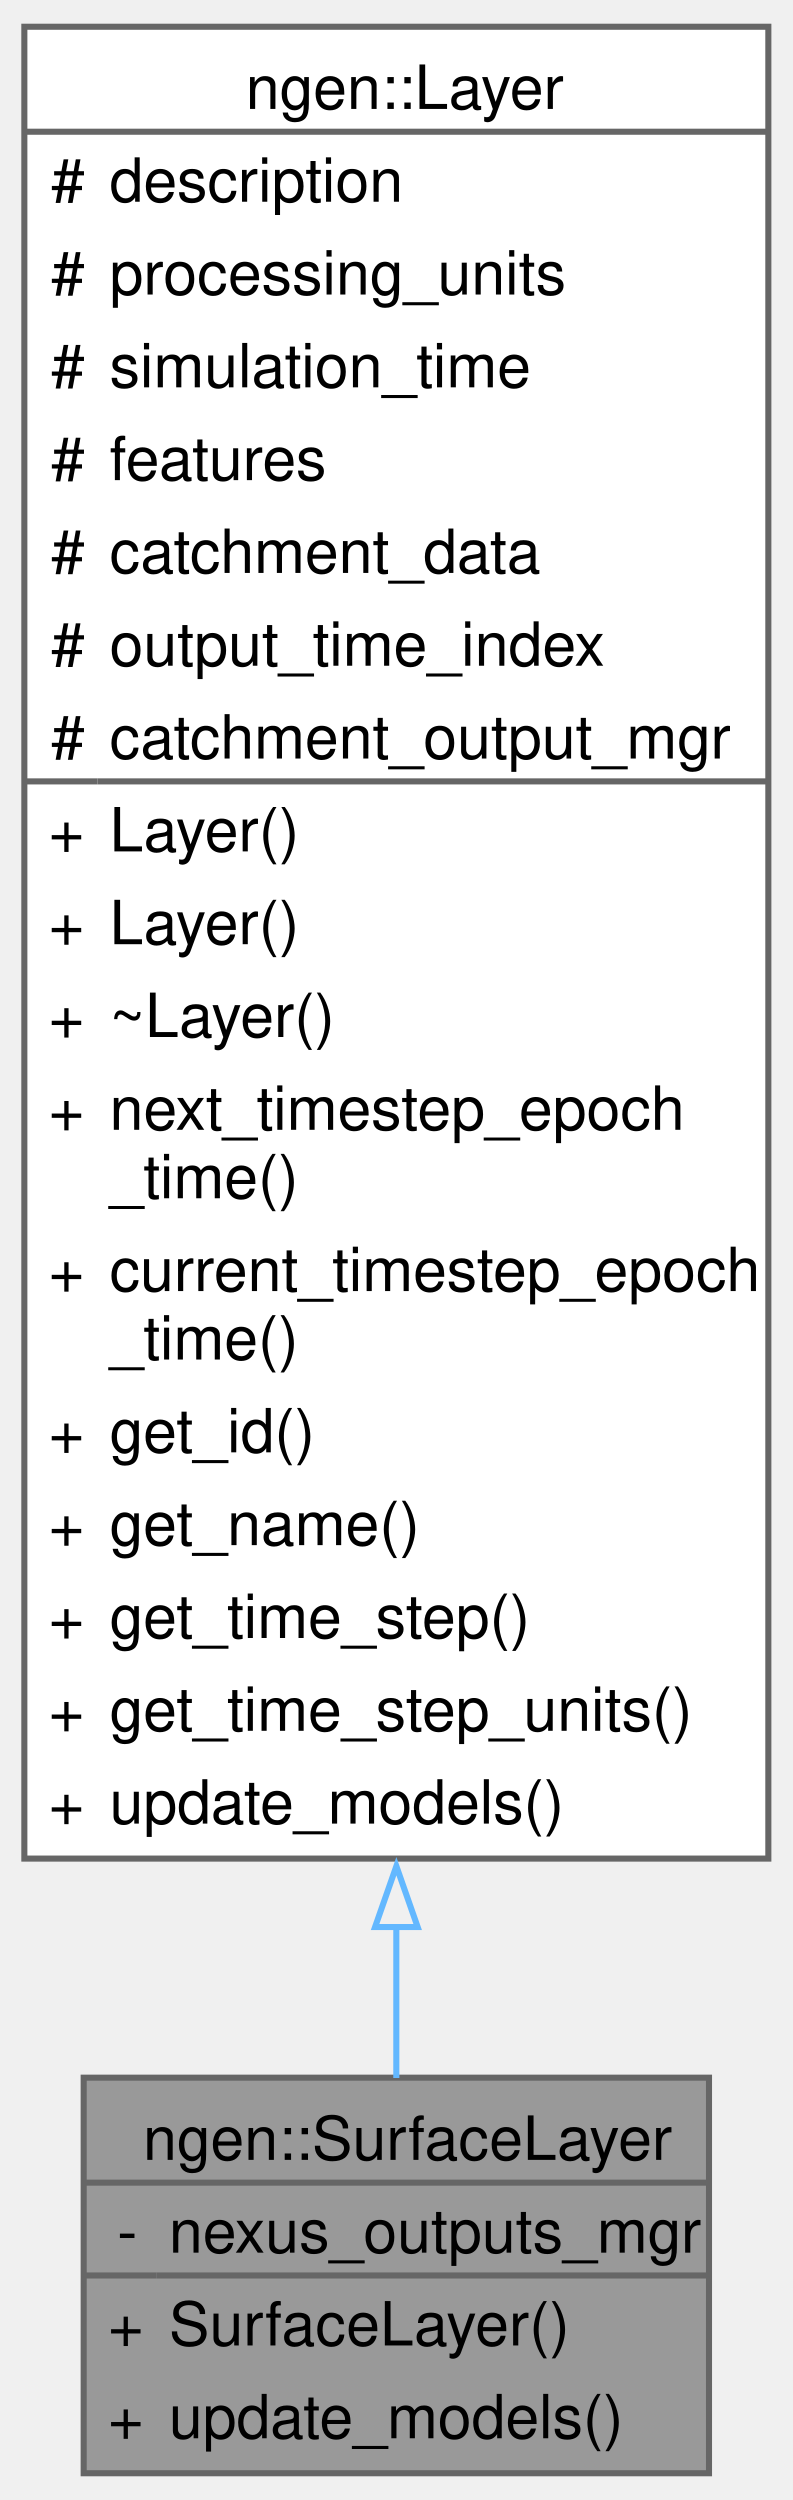
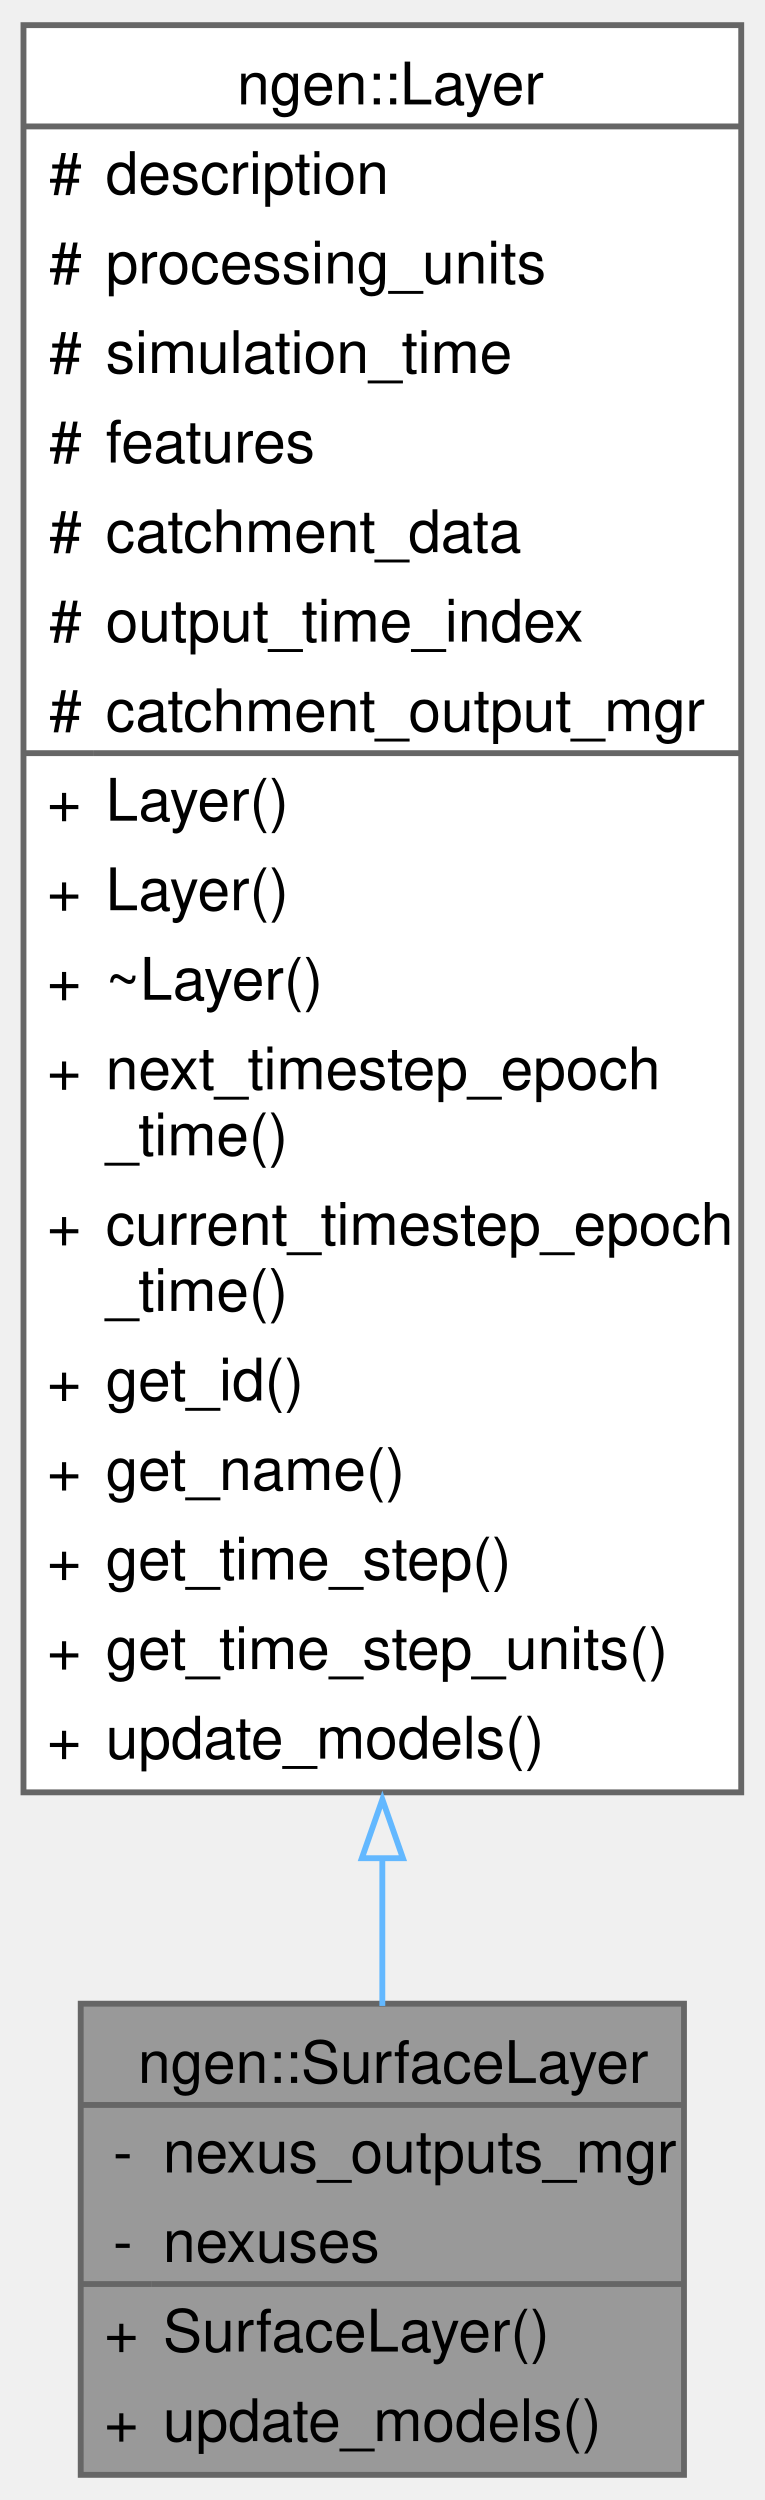
- <svg xmlns="http://www.w3.org/2000/svg" xmlns:xlink="http://www.w3.org/1999/xlink" width="130pt" height="410pt" viewBox="0.00 0.00 130.25 410.00">
-   <g id="graph0" class="graph" transform="scale(1 1) rotate(0) translate(4 406)">
+ <svg xmlns="http://www.w3.org/2000/svg" xmlns:xlink="http://www.w3.org/1999/xlink" width="130pt" height="425pt" viewBox="0.00 0.00 130.25 425.25">
+   <g id="graph0" class="graph" transform="scale(1 1) rotate(0) translate(4 421.25)">
    <g id="Node000001" class="node">
      <g id="a_Node000001">
        <a xlink:title=" ">
-           <polygon fill="#999999" stroke="none" points="112.5,-65 9.75,-65 9.75,0 112.5,0 112.5,-65" />
-           <text text-anchor="start" x="19.5" y="-51.5" font-family="Helvetica,sans-Serif" font-size="10.00">ngen::SurfaceLayer</text>
+           <polygon fill="#999999" stroke="none" points="112.5,-80.25 9.75,-80.25 9.75,0 112.5,0 112.5,-80.25" />
+           <text text-anchor="start" x="19.5" y="-66.75" font-family="Helvetica,sans-Serif" font-size="10.00">ngen::SurfaceLayer</text>
+           <text text-anchor="start" x="15.25" y="-51.5" font-family="Helvetica,sans-Serif" font-size="10.00">-</text>
+           <text text-anchor="start" x="23.75" y="-51.5" font-family="Helvetica,sans-Serif" font-size="10.00">nexus_outputs_mgr</text>
          <text text-anchor="start" x="15.25" y="-36.25" font-family="Helvetica,sans-Serif" font-size="10.00">-</text>
-           <text text-anchor="start" x="23.75" y="-36.25" font-family="Helvetica,sans-Serif" font-size="10.00">nexus_outputs_mgr</text>
+           <text text-anchor="start" x="23.75" y="-36.25" font-family="Helvetica,sans-Serif" font-size="10.00">nexuses</text>
          <text text-anchor="start" x="13.75" y="-21" font-family="Helvetica,sans-Serif" font-size="10.00">+</text>
          <text text-anchor="start" x="23.75" y="-21" font-family="Helvetica,sans-Serif" font-size="10.00">SurfaceLayer()</text>
          <text text-anchor="start" x="13.75" y="-5.75" font-family="Helvetica,sans-Serif" font-size="10.00">+</text>
          <text text-anchor="start" x="23.75" y="-5.75" font-family="Helvetica,sans-Serif" font-size="10.00">update_models()</text>
-           <polygon fill="#666666" stroke="#666666" points="9.75,-47.75 9.75,-47.75 112.5,-47.75 112.5,-47.75 9.75,-47.75" />
+           <polygon fill="#666666" stroke="#666666" points="9.75,-63 9.75,-63 112.5,-63 112.5,-63 9.75,-63" />
          <polygon fill="#666666" stroke="#666666" points="9.75,-32.5 9.75,-32.5 21.75,-32.5 21.75,-32.5 9.75,-32.5" />
          <polygon fill="#666666" stroke="#666666" points="21.75,-32.5 21.75,-32.5 112.5,-32.5 112.5,-32.5 21.75,-32.5" />
-           <polygon fill="none" stroke="#666666" points="9.75,0 9.75,-65 112.5,-65 112.5,0 9.75,0" />
+           <polygon fill="none" stroke="#666666" points="9.75,0 9.75,-80.25 112.5,-80.25 112.5,0 9.75,0" />
        </a>
      </g>
    </g>
    <g id="Node000002" class="node">
      <g id="a_Node000002">
        <a xlink:href="classngen_1_1_layer.html" target="_top" xlink:title=" ">
-           <polygon fill="white" stroke="none" points="122.25,-402 0,-402 0,-101 122.25,-101 122.25,-402" />
-           <text text-anchor="start" x="36.38" y="-388.5" font-family="Helvetica,sans-Serif" font-size="10.00">ngen::Layer</text>
+           <polygon fill="white" stroke="none" points="122.25,-417.25 0,-417.25 0,-116.25 122.25,-116.25 122.25,-417.25" />
+           <text text-anchor="start" x="36.38" y="-403.75" font-family="Helvetica,sans-Serif" font-size="10.00">ngen::Layer</text>
+           <text text-anchor="start" x="4.38" y="-388.5" font-family="Helvetica,sans-Serif" font-size="10.00">#</text>
+           <text text-anchor="start" x="14" y="-388.5" font-family="Helvetica,sans-Serif" font-size="10.00">description</text>
          <text text-anchor="start" x="4.38" y="-373.25" font-family="Helvetica,sans-Serif" font-size="10.00">#</text>
-           <text text-anchor="start" x="14" y="-373.25" font-family="Helvetica,sans-Serif" font-size="10.00">description</text>
+           <text text-anchor="start" x="14" y="-373.25" font-family="Helvetica,sans-Serif" font-size="10.00">processing_units</text>
          <text text-anchor="start" x="4.38" y="-358" font-family="Helvetica,sans-Serif" font-size="10.00">#</text>
-           <text text-anchor="start" x="14" y="-358" font-family="Helvetica,sans-Serif" font-size="10.00">processing_units</text>
+           <text text-anchor="start" x="14" y="-358" font-family="Helvetica,sans-Serif" font-size="10.00">simulation_time</text>
          <text text-anchor="start" x="4.38" y="-342.75" font-family="Helvetica,sans-Serif" font-size="10.00">#</text>
-           <text text-anchor="start" x="14" y="-342.75" font-family="Helvetica,sans-Serif" font-size="10.00">simulation_time</text>
+           <text text-anchor="start" x="14" y="-342.75" font-family="Helvetica,sans-Serif" font-size="10.00">features</text>
          <text text-anchor="start" x="4.38" y="-327.5" font-family="Helvetica,sans-Serif" font-size="10.00">#</text>
-           <text text-anchor="start" x="14" y="-327.5" font-family="Helvetica,sans-Serif" font-size="10.00">features</text>
+           <text text-anchor="start" x="14" y="-327.5" font-family="Helvetica,sans-Serif" font-size="10.00">catchment_data</text>
          <text text-anchor="start" x="4.38" y="-312.25" font-family="Helvetica,sans-Serif" font-size="10.00">#</text>
-           <text text-anchor="start" x="14" y="-312.25" font-family="Helvetica,sans-Serif" font-size="10.00">catchment_data</text>
+           <text text-anchor="start" x="14" y="-312.25" font-family="Helvetica,sans-Serif" font-size="10.00">output_time_index</text>
          <text text-anchor="start" x="4.38" y="-297" font-family="Helvetica,sans-Serif" font-size="10.00">#</text>
-           <text text-anchor="start" x="14" y="-297" font-family="Helvetica,sans-Serif" font-size="10.00">output_time_index</text>
-           <text text-anchor="start" x="4.38" y="-281.75" font-family="Helvetica,sans-Serif" font-size="10.00">#</text>
-           <text text-anchor="start" x="14" y="-281.75" font-family="Helvetica,sans-Serif" font-size="10.00">catchment_output_mgr</text>
+           <text text-anchor="start" x="14" y="-297" font-family="Helvetica,sans-Serif" font-size="10.00">catchment_output_mgr</text>
+           <text text-anchor="start" x="4" y="-281.75" font-family="Helvetica,sans-Serif" font-size="10.00">+</text>
+           <text text-anchor="start" x="14" y="-281.75" font-family="Helvetica,sans-Serif" font-size="10.00">Layer()</text>
          <text text-anchor="start" x="4" y="-266.5" font-family="Helvetica,sans-Serif" font-size="10.00">+</text>
          <text text-anchor="start" x="14" y="-266.5" font-family="Helvetica,sans-Serif" font-size="10.00">Layer()</text>
          <text text-anchor="start" x="4" y="-251.25" font-family="Helvetica,sans-Serif" font-size="10.00">+</text>
-           <text text-anchor="start" x="14" y="-251.25" font-family="Helvetica,sans-Serif" font-size="10.00">Layer()</text>
+           <text text-anchor="start" x="14" y="-251.25" font-family="Helvetica,sans-Serif" font-size="10.00">~Layer()</text>
          <text text-anchor="start" x="4" y="-236" font-family="Helvetica,sans-Serif" font-size="10.00">+</text>
-           <text text-anchor="start" x="14" y="-236" font-family="Helvetica,sans-Serif" font-size="10.00">~Layer()</text>
-           <text text-anchor="start" x="4" y="-220.75" font-family="Helvetica,sans-Serif" font-size="10.00">+</text>
-           <text text-anchor="start" x="14" y="-220.75" font-family="Helvetica,sans-Serif" font-size="10.00">next_timestep_epoch</text>
-           <text text-anchor="start" x="14" y="-209.5" font-family="Helvetica,sans-Serif" font-size="10.00">_time()</text>
-           <text text-anchor="start" x="4" y="-194.25" font-family="Helvetica,sans-Serif" font-size="10.00">+</text>
-           <text text-anchor="start" x="14" y="-194.25" font-family="Helvetica,sans-Serif" font-size="10.00">current_timestep_epoch</text>
-           <text text-anchor="start" x="14" y="-183" font-family="Helvetica,sans-Serif" font-size="10.00">_time()</text>
+           <text text-anchor="start" x="14" y="-236" font-family="Helvetica,sans-Serif" font-size="10.00">next_timestep_epoch</text>
+           <text text-anchor="start" x="14" y="-224.75" font-family="Helvetica,sans-Serif" font-size="10.00">_time()</text>
+           <text text-anchor="start" x="4" y="-209.5" font-family="Helvetica,sans-Serif" font-size="10.00">+</text>
+           <text text-anchor="start" x="14" y="-209.5" font-family="Helvetica,sans-Serif" font-size="10.00">current_timestep_epoch</text>
+           <text text-anchor="start" x="14" y="-198.25" font-family="Helvetica,sans-Serif" font-size="10.00">_time()</text>
+           <text text-anchor="start" x="4" y="-183" font-family="Helvetica,sans-Serif" font-size="10.00">+</text>
+           <text text-anchor="start" x="14" y="-183" font-family="Helvetica,sans-Serif" font-size="10.00">get_id()</text>
          <text text-anchor="start" x="4" y="-167.75" font-family="Helvetica,sans-Serif" font-size="10.00">+</text>
-           <text text-anchor="start" x="14" y="-167.75" font-family="Helvetica,sans-Serif" font-size="10.00">get_id()</text>
+           <text text-anchor="start" x="14" y="-167.75" font-family="Helvetica,sans-Serif" font-size="10.00">get_name()</text>
          <text text-anchor="start" x="4" y="-152.5" font-family="Helvetica,sans-Serif" font-size="10.00">+</text>
-           <text text-anchor="start" x="14" y="-152.5" font-family="Helvetica,sans-Serif" font-size="10.00">get_name()</text>
+           <text text-anchor="start" x="14" y="-152.5" font-family="Helvetica,sans-Serif" font-size="10.00">get_time_step()</text>
          <text text-anchor="start" x="4" y="-137.25" font-family="Helvetica,sans-Serif" font-size="10.00">+</text>
-           <text text-anchor="start" x="14" y="-137.25" font-family="Helvetica,sans-Serif" font-size="10.00">get_time_step()</text>
+           <text text-anchor="start" x="14" y="-137.25" font-family="Helvetica,sans-Serif" font-size="10.00">get_time_step_units()</text>
          <text text-anchor="start" x="4" y="-122" font-family="Helvetica,sans-Serif" font-size="10.00">+</text>
-           <text text-anchor="start" x="14" y="-122" font-family="Helvetica,sans-Serif" font-size="10.00">get_time_step_units()</text>
-           <text text-anchor="start" x="4" y="-106.75" font-family="Helvetica,sans-Serif" font-size="10.00">+</text>
-           <text text-anchor="start" x="14" y="-106.75" font-family="Helvetica,sans-Serif" font-size="10.00">update_models()</text>
-           <polygon fill="#666666" stroke="#666666" points="0,-384.75 0,-384.75 122.25,-384.75 122.25,-384.75 0,-384.75" />
-           <polygon fill="#666666" stroke="#666666" points="0,-278 0,-278 12,-278 12,-278 0,-278" />
-           <polygon fill="#666666" stroke="#666666" points="12,-278 12,-278 122.25,-278 122.25,-278 12,-278" />
-           <polygon fill="none" stroke="#666666" points="0,-101 0,-402 122.25,-402 122.25,-101 0,-101" />
+           <text text-anchor="start" x="14" y="-122" font-family="Helvetica,sans-Serif" font-size="10.00">update_models()</text>
+           <polygon fill="#666666" stroke="#666666" points="0,-400 0,-400 122.25,-400 122.25,-400 0,-400" />
+           <polygon fill="#666666" stroke="#666666" points="0,-293.25 0,-293.25 12,-293.25 12,-293.25 0,-293.25" />
+           <polygon fill="#666666" stroke="#666666" points="12,-293.25 12,-293.25 122.25,-293.25 122.25,-293.25 12,-293.25" />
+           <polygon fill="none" stroke="#666666" points="0,-116.25 0,-417.25 122.25,-417.25 122.25,-116.25 0,-116.25" />
        </a>
      </g>
    </g>
    <g id="edge1_Node000001_Node000002" class="edge">
      <g id="a_edge1_Node000001_Node000002">
        <a xlink:title=" ">
-           <path fill="none" stroke="#63b8ff" d="M61.12,-89.91C61.12,-80.83 61.12,-72.39 61.12,-64.95" />
-           <polygon fill="none" stroke="#63b8ff" points="57.63,-89.75 61.13,-99.75 64.63,-89.75 57.63,-89.75" />
+           <path fill="none" stroke="#63b8ff" d="M61.12,-105.24C61.12,-96.16 61.12,-87.6 61.12,-79.87" />
+           <polygon fill="none" stroke="#63b8ff" points="57.63,-105.03 61.13,-115.03 64.63,-105.03 57.63,-105.03" />
        </a>
      </g>
    </g>
  </g>
</svg>
